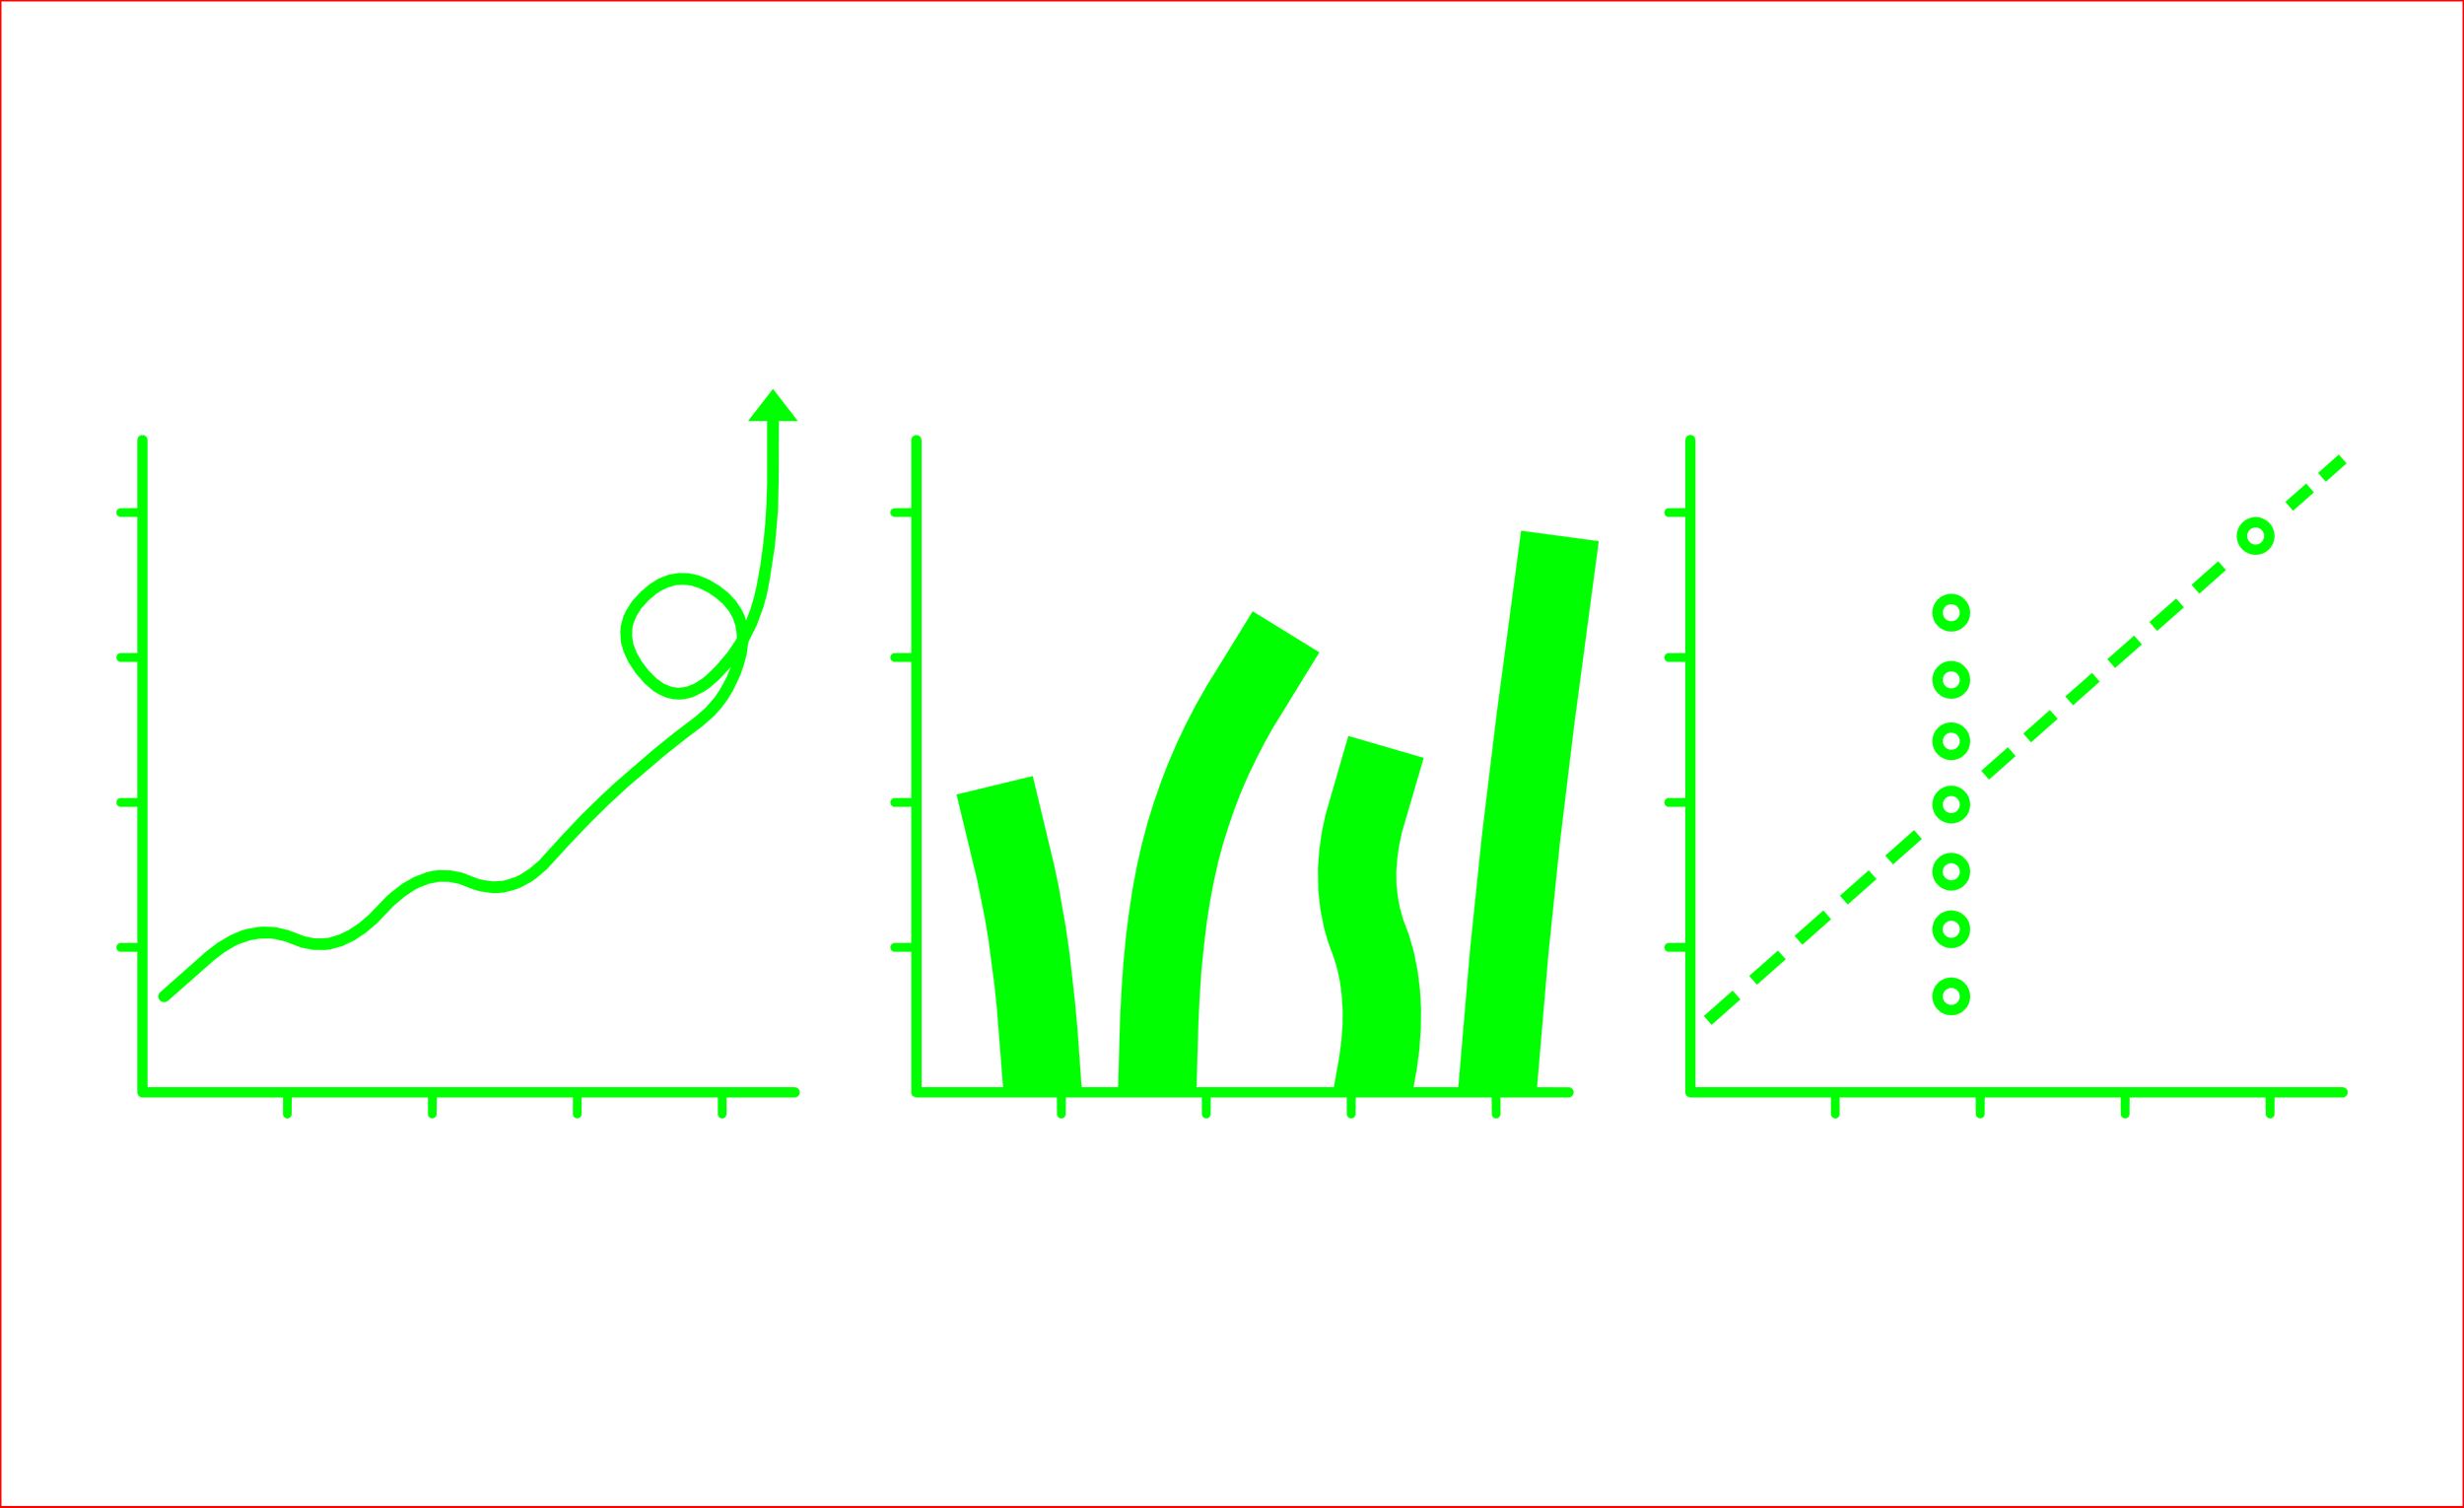
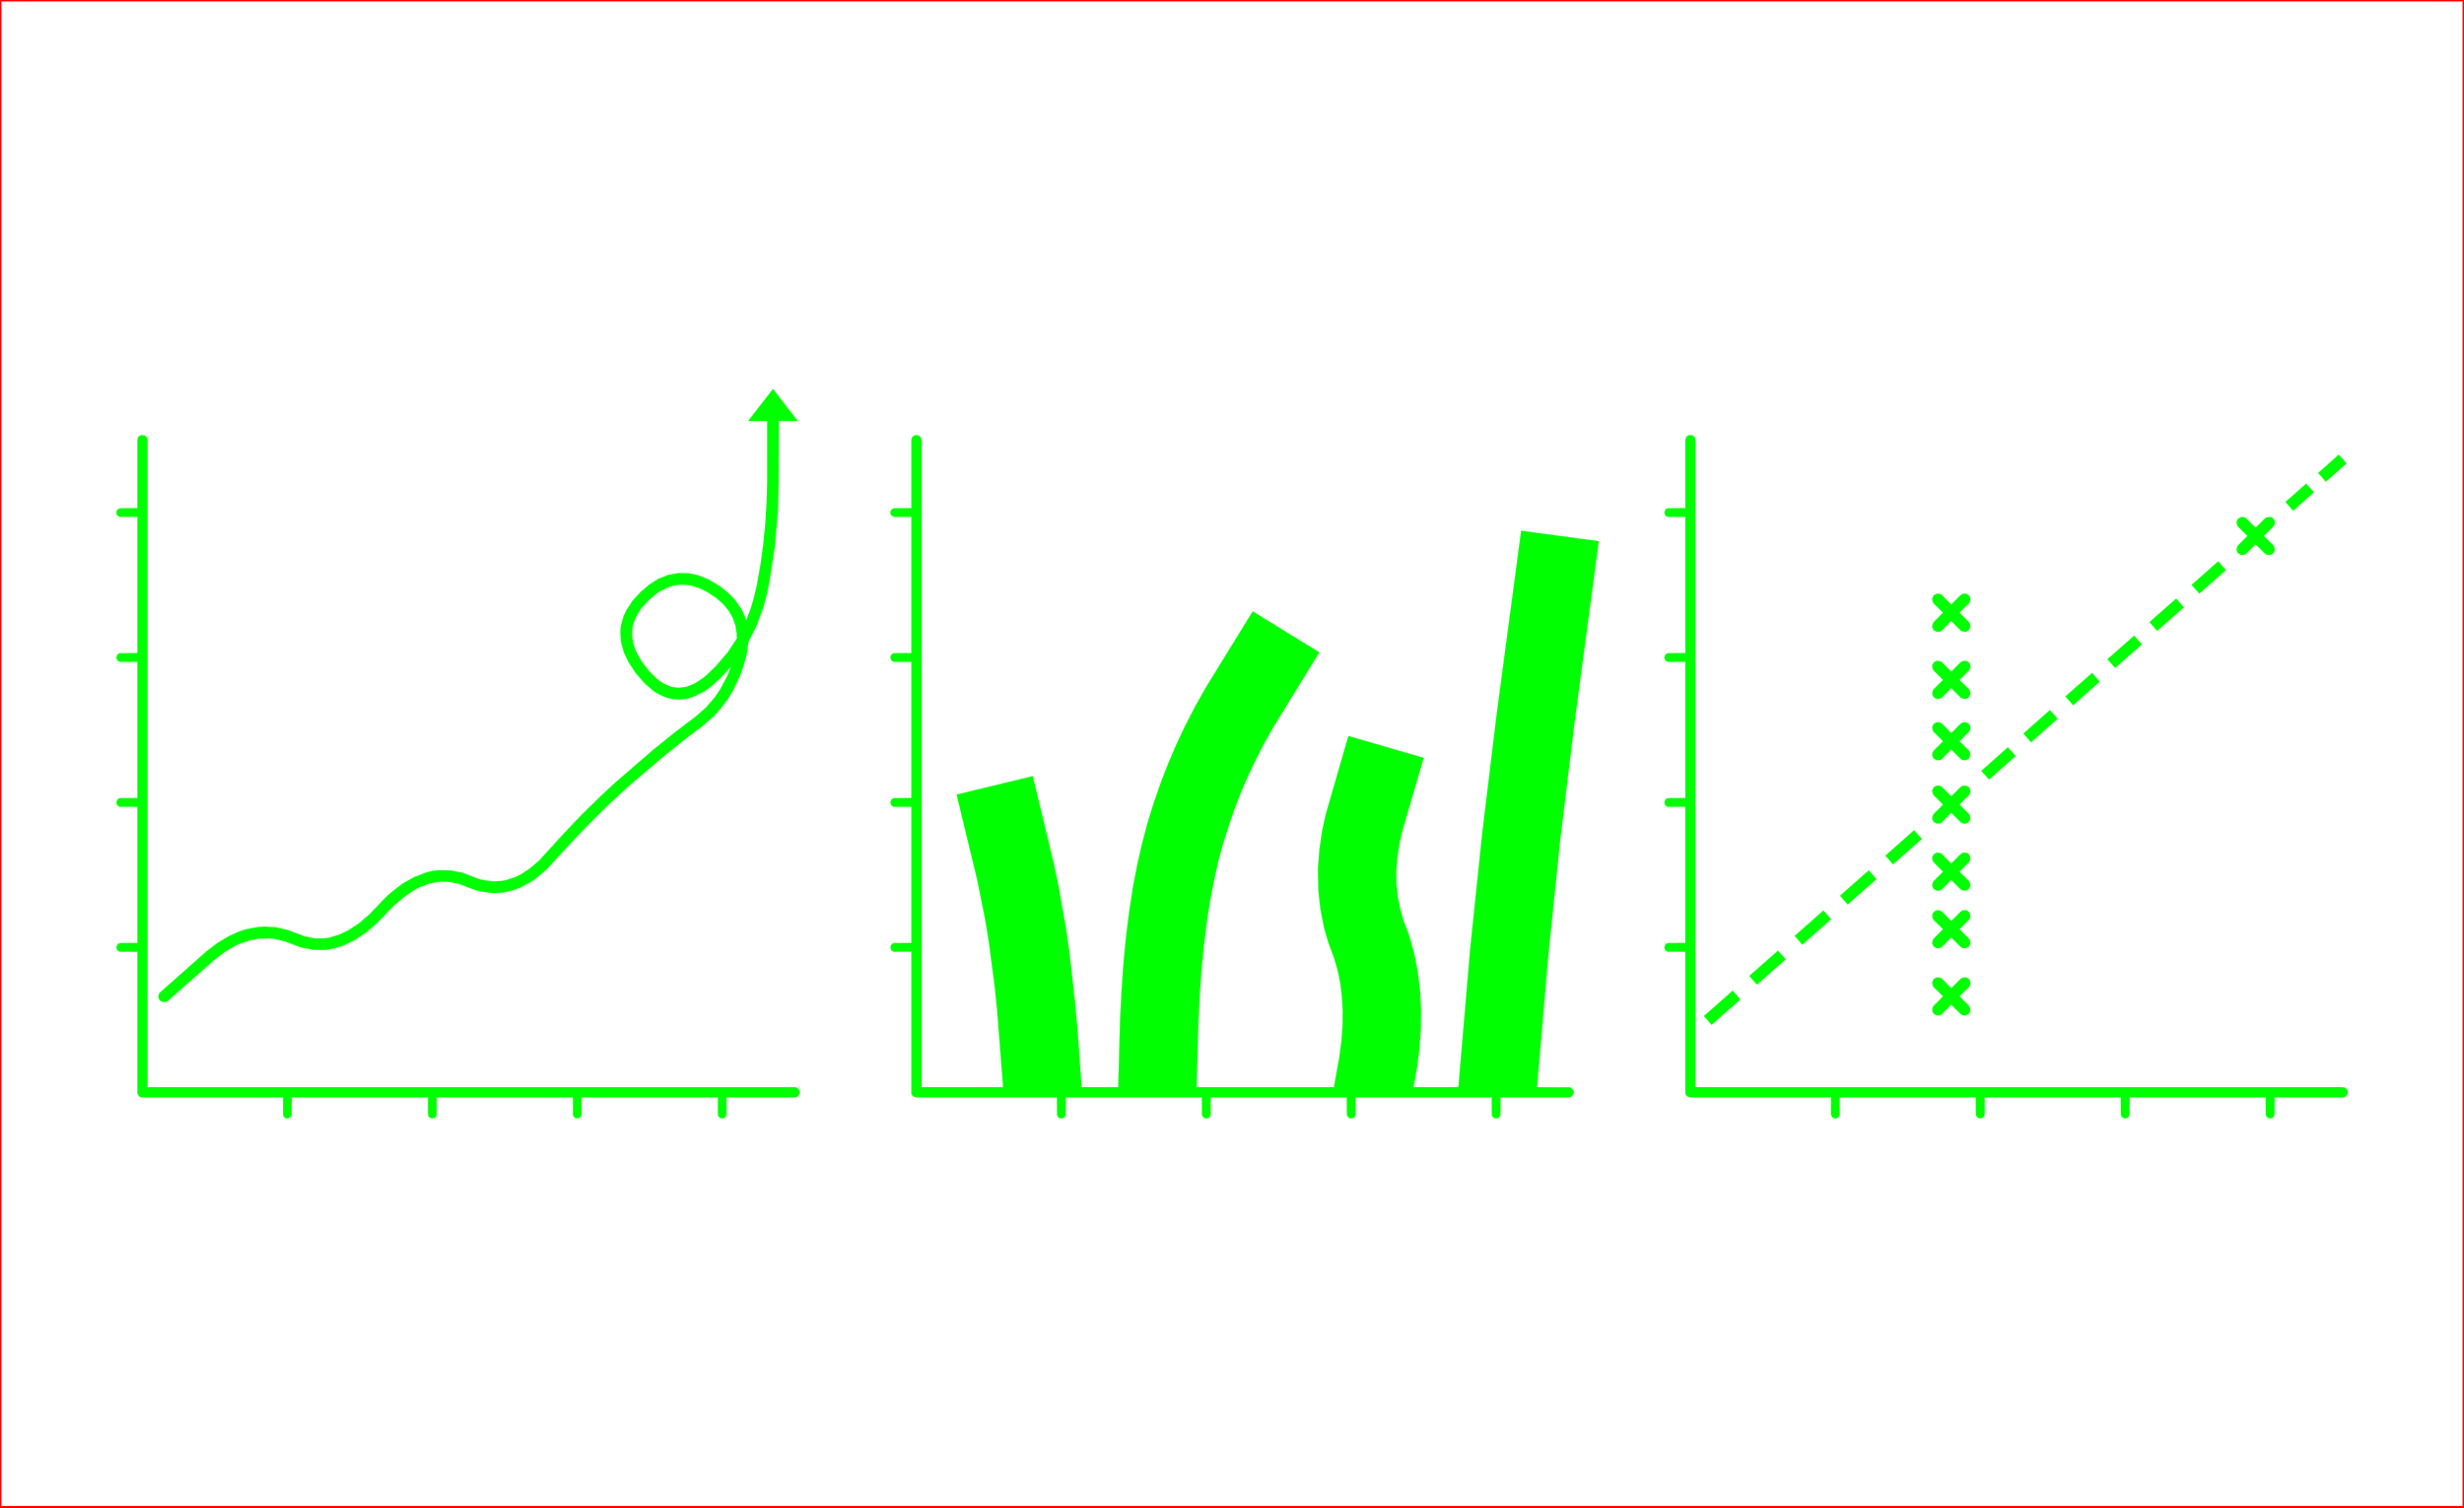
<svg xmlns="http://www.w3.org/2000/svg" width="170mm" height="104mm" viewBox="0 0 170 104">
  <rect x="0" y="0" width="170" height="104" fill="none" stroke="rgb(255,0,0)" stroke-width="0.2" />
-   <path class="engraving" d="M120.07 68.95L118.09 70.7L117.56 70.1L119.54 68.35ZM133.9 69.83L133.71 69.66L133.54 69.47L133.42 69.24L133.35 69L133.32 68.74L133.35 68.49L133.42 68.25L133.54 68.02L133.71 67.82L133.9 67.66L134.13 67.54L134.37 67.47L134.62 67.44L134.88 67.47L135.12 67.54L135.35 67.66L135.54 67.82L135.71 68.02L135.83 68.25L135.9 68.49L135.93 68.74L135.9 69L135.83 69.24L135.71 69.47L135.54 69.66L135.35 69.83L135.12 69.95L134.88 70.02L134.62 70.04L134.37 70.02L134.13 69.95ZM134.29 68.25L134.13 68.41L134.04 68.63L134.04 68.86L134.13 69.08L134.29 69.24L134.51 69.33L134.74 69.33L134.96 69.24L135.12 69.08L135.21 68.86L135.21 68.63L135.12 68.41L134.96 68.25L134.74 68.16L134.51 68.16ZM121.22 67.93L120.69 67.33L122.67 65.59L123.2 66.18ZM134.13 65.31L133.9 65.19L133.71 65.03L133.54 64.83L133.42 64.61L133.35 64.37L133.32 64.11L133.35 63.86L133.42 63.61L133.54 63.39L133.71 63.19L133.9 63.03L134.13 62.91L134.37 62.84L134.62 62.81L134.88 62.84L135.12 62.91L135.35 63.03L135.54 63.19L135.71 63.39L135.83 63.61L135.9 63.86L135.93 64.11L135.9 64.37L135.83 64.61L135.71 64.83L135.54 65.03L135.35 65.19L135.12 65.31L134.88 65.39L134.62 65.41L134.37 65.39ZM134.4 63.56L134.2 63.69L134.07 63.88L134.02 64.11L134.07 64.34L134.2 64.54L134.4 64.67L134.62 64.71L134.85 64.67L135.05 64.54L135.18 64.34L135.23 64.11L135.18 63.88L135.05 63.69L134.85 63.56L134.62 63.51ZM124.35 65.17L123.82 64.57L125.8 62.82L126.33 63.42ZM127.48 62.4L126.95 61.8L128.93 60.05L129.46 60.65ZM134.13 61.34L133.9 61.22L133.71 61.06L133.54 60.86L133.42 60.64L133.35 60.39L133.32 60.14L133.35 59.89L133.42 59.64L133.54 59.42L133.71 59.22L133.9 59.06L134.13 58.94L134.37 58.87L134.62 58.84L134.88 58.87L135.12 58.94L135.35 59.06L135.54 59.22L135.71 59.42L135.83 59.64L135.9 59.89L135.93 60.14L135.9 60.39L135.83 60.64L135.71 60.86L135.54 61.06L135.35 61.22L135.12 61.34L134.88 61.42L134.62 61.44L134.37 61.42ZM134.4 59.59L134.2 59.72L134.07 59.91L134.02 60.14L134.07 60.37L134.2 60.57L134.4 60.7L134.62 60.74L134.85 60.7L135.05 60.57L135.18 60.37L135.23 60.14L135.18 59.91L135.05 59.72L134.85 59.59L134.62 59.54ZM130.61 59.63L130.08 59.03L132.06 57.28L132.59 57.88ZM133.9 56.59L133.71 56.43L133.54 56.23L133.42 56.01L133.35 55.76L133.32 55.51L133.35 55.26L133.42 55.01L133.54 54.79L133.71 54.59L133.9 54.43L134.13 54.31L134.37 54.23L134.62 54.21L134.88 54.23L135.12 54.31L135.35 54.43L135.54 54.59L135.71 54.79L135.83 55.01L135.9 55.26L135.93 55.51L135.9 55.76L135.83 56.01L135.71 56.23L135.54 56.43L135.35 56.59L135.12 56.71L134.88 56.78L134.62 56.81L134.37 56.78L134.13 56.71ZM134.29 55.01L134.13 55.18L134.04 55.39L134.04 55.63L134.13 55.84L134.29 56.01L134.51 56.1L134.74 56.1L134.96 56.01L135.12 55.84L135.21 55.63L135.21 55.39L135.12 55.18L134.96 55.01L134.74 54.92L134.51 54.92ZM19.88 77.16L19.77 77.16L19.66 77.11L19.58 77.03L19.53 76.92L19.53 75.71L9.83 75.71L9.69 75.69L9.58 75.61L9.48 75.43L9.48 65.66L8.27 65.66L8.16 65.61L8.08 65.53L8.03 65.36L8.08 65.2L8.16 65.11L8.27 65.07L9.48 65.06L9.48 55.66L8.27 55.66L8.16 55.61L8.08 55.53L8.03 55.36L8.08 55.2L8.16 55.11L8.27 55.07L9.48 55.06L9.48 45.66L8.27 45.66L8.16 45.61L8.08 45.53L8.03 45.36L8.08 45.2L8.16 45.11L8.27 45.07L9.48 45.06L9.48 35.66L8.27 35.66L8.11 35.57L8.05 35.48L8.03 35.36L8.05 35.25L8.11 35.15L8.27 35.07L9.48 35.06L9.48 30.36L9.53 30.17L9.63 30.07L9.76 30.02L9.96 30.04L10.07 30.11L10.15 30.23L10.18 30.36L10.18 75.01L54.83 75.01L54.96 75.04L55.07 75.11L55.15 75.23L55.18 75.36L55.15 75.5L55.07 75.61L54.96 75.69L54.83 75.71L50.12 75.71L50.12 76.92L50.04 77.07L49.94 77.14L49.83 77.16L49.71 77.14L49.61 77.07L49.53 76.92L49.53 75.71L40.12 75.71L40.12 76.92L40.07 77.03L39.99 77.11L39.83 77.16L39.66 77.11L39.58 77.03L39.53 76.92L39.53 75.71L30.13 75.71L30.12 76.92L30.07 77.03L29.99 77.11L29.83 77.16L29.66 77.11L29.58 77.03L29.53 76.92L29.53 75.71L20.13 75.71L20.12 76.92L20.04 77.07ZM73.22 77.16L73.11 77.14L73.01 77.07L72.93 76.92L72.92 75.71L63.23 75.71L63.03 75.65L62.93 75.56L62.88 75.43L62.88 65.66L61.67 65.66L61.56 65.61L61.48 65.53L61.43 65.36L61.48 65.2L61.56 65.11L61.67 65.07L62.88 65.06L62.88 55.66L61.67 55.66L61.56 55.61L61.48 55.53L61.43 55.36L61.48 55.2L61.56 55.11L61.67 55.07L62.88 55.06L62.88 45.66L61.67 45.66L61.56 45.61L61.48 45.53L61.43 45.36L61.48 45.2L61.56 45.11L61.67 45.07L62.88 45.06L62.88 35.66L61.67 35.66L61.51 35.57L61.45 35.48L61.43 35.36L61.45 35.25L61.51 35.15L61.67 35.07L62.88 35.06L62.88 30.36L62.9 30.23L62.98 30.11L63.16 30.02L63.36 30.04L63.52 30.17L63.58 30.36L63.58 75.01L69.21 75.01L68.79 69.64L68.62 68L68.21 64.89L67.97 63.44L67.43 60.74L66 54.82L71.25 53.55L72.7 59.58L73.01 61.03L73.54 64.05L73.78 65.73L74.16 69.1L74.33 70.95L74.62 75.01L77.15 75.01L77.28 70.32L77.38 68.36L77.51 66.48L77.69 64.6L77.9 62.95L78.15 61.3L78.45 59.72L78.79 58.22L79.17 56.79L79.6 55.4L80.11 53.93L80.6 52.67L81.17 51.34L81.79 50.03L82.5 48.66L83.22 47.39L86.43 42.18L91.02 45.01L87.84 50.18L87.22 51.28L86.65 52.39L86.11 53.52L85.61 54.67L85.16 55.84L84.75 57.03L84.37 58.24L84.04 59.47L83.75 60.77L83.48 62.17L83.25 63.66L83.06 65.24L82.89 66.9L82.77 68.66L82.68 70.5L82.55 75.01L92.03 75.01L92.4 72.96L92.55 71.82L92.63 70.74L92.64 69.72L92.58 68.74L92.47 67.82L92.29 66.95L92.05 66.12L91.64 65.01L91.35 64L91.1 62.73L90.96 61.45L90.93 59.93L91.03 58.62L91.22 57.31L91.47 56.17L93.03 50.78L98.22 52.29L96.72 57.42L96.52 58.37L96.39 59.28L96.33 60.16L96.34 61.01L96.43 61.84L96.58 62.64L96.8 63.43L97.21 64.52L97.56 65.76L97.81 67.04L97.97 68.34L98.04 69.68L98.02 71.05L97.92 72.44L97.75 73.72L97.52 75.01L100.62 75.01L101.44 65.4L102.26 57.53L103.26 49.29L104.95 36.62L110.3 37.34L108.61 49.99L107.62 58.13L106.82 65.89L106.04 75.01L108.29 75.02L108.42 75.07L108.55 75.23L108.57 75.43L108.47 75.61L108.36 75.69L108.23 75.71L103.52 75.71L103.52 76.92L103.44 77.07L103.34 77.14L103.23 77.16L103.11 77.14L103.01 77.07L102.93 76.92L102.92 75.71L93.53 75.71L93.52 76.92L93.44 77.07L93.34 77.14L93.23 77.16L93.11 77.14L93.01 77.07L92.93 76.92L92.92 75.71L83.53 75.71L83.52 76.92L83.44 77.07L83.34 77.14L83.23 77.16L83.11 77.14L83.01 77.07L82.93 76.92L82.92 75.71L73.53 75.71L73.52 76.92L73.44 77.07L73.34 77.14ZM133.9 52.22L133.71 52.06L133.54 51.86L133.42 51.64L133.35 51.39L133.32 51.14L133.35 50.89L133.42 50.64L133.54 50.42L133.71 50.22L133.9 50.06L134.13 49.94L134.37 49.87L134.62 49.84L134.88 49.87L135.12 49.94L135.35 50.06L135.54 50.22L135.71 50.42L135.83 50.64L135.9 50.89L135.93 51.14L135.9 51.39L135.83 51.64L135.71 51.86L135.54 52.06L135.35 52.22L135.12 52.34L134.88 52.42L134.62 52.44L134.37 52.42L134.13 52.34ZM134.29 50.64L134.13 50.81L134.04 51.02L134.04 51.26L134.13 51.47L134.29 51.64L134.51 51.73L134.74 51.73L134.96 51.64L135.12 51.47L135.21 51.26L135.21 51.02L135.12 50.81L134.96 50.64L134.74 50.55L134.51 50.55ZM11.01 68.5L14.25 65.63L15.03 65.04L15.84 64.56L16.62 64.22L17.02 64.1L17.87 63.95L18.27 63.93L19.06 63.98L19.9 64.18L21 64.6L21.68 64.74L22.35 64.74L22.69 64.7L23.37 64.5L24.06 64.17L24.77 63.7L25.49 63.08L26.6 61.92L26.99 61.57L27.78 60.96L28.58 60.51L29.39 60.2L29.83 60.09L30.25 60.04L31.07 60.05L31.89 60.21L33 60.64L33.34 60.72L34 60.81L34.64 60.78L34.96 60.71L35.59 60.5L35.91 60.34L36.54 59.93L37.18 59.39L38.81 57.6L40.12 56.22L41.45 54.92L42.44 54L45.02 51.77L46.53 50.55L47.97 49.46L48.7 48.82L49.34 48.08L49.7 47.54L50.17 46.66L50.44 45.99L49.65 46.84L48.96 47.44L48.59 47.7L47.92 48.04L47.52 48.17L47.21 48.23L46.85 48.26L46.44 48.23L46.09 48.16L45.79 48.05L45.45 47.89L45.11 47.69L44.48 47.15L43.87 46.45L43.39 45.73L43.04 45L42.84 44.28L42.8 43.55L42.84 43.15L43.03 42.49L43.21 42.11L43.63 41.46L44.2 40.84L44.81 40.32L45.45 39.92L46.12 39.66L46.81 39.54L47.5 39.55L48.2 39.7L48.9 39.99L49.6 40.4L50.22 40.88L50.73 41.41L51.13 42L51.29 42.31L51.48 42.81L51.78 42.03L52.03 41.19L52.23 40.31L52.47 38.95L52.66 37.56L52.8 36.15L52.89 34.71L52.93 33.25L52.93 29.04L51.62 29.04L53.33 26.84L55.03 29.04L53.73 29.04L53.72 33.26L53.67 35.24L53.46 37.65L53.1 40L52.92 40.94L52.68 41.85L52.21 43.13L51.63 44.29L51.51 45.16L51.3 45.93L51.04 46.65L50.57 47.64L50.19 48.26L49.75 48.85L49.27 49.39L48.47 50.09L47.32 50.96L45.83 52.14L43.3 54.3L42 55.5L40.7 56.78L39.39 58.15L37.72 59.97L37.03 60.56L36.67 60.82L35.93 61.22L35.52 61.38L34.78 61.57L34.38 61.61L33.95 61.61L33.15 61.5L32.75 61.39L31.65 60.97L30.97 60.84L30.3 60.83L29.62 60.96L28.93 61.22L28.59 61.4L27.88 61.88L27.16 62.49L26.03 63.67L25.26 64.33L24.45 64.87L23.64 65.26L22.85 65.48L22.44 65.54L21.62 65.53L20.79 65.37L19.64 64.94L18.95 64.78L18.61 64.74L17.93 64.75L17.24 64.87L16.54 65.11L16.19 65.27L15.49 65.69L14.77 66.24L11.59 69.04L11.45 69.12L11.3 69.14L11.08 69.06L10.98 68.95L10.93 68.8L10.94 68.64ZM50.28 42.14L49.9 41.68L49.42 41.26L48.83 40.86L48.24 40.57L47.67 40.39L47.12 40.33L46.59 40.37L46.06 40.53L45.54 40.79L45.27 40.97L44.74 41.42L44.25 41.96L43.91 42.5L43.69 43.04L43.63 43.31L43.6 43.85L43.69 44.42L43.91 45.01L44.27 45.64L44.77 46.29L45.3 46.82L45.81 47.18L46.32 47.39L46.82 47.46L47.34 47.39L47.89 47.18L48.47 46.81L48.77 46.56L49.39 45.96L50.21 45L50.84 44.05L50.83 43.71L50.74 43.15L50.56 42.63ZM126.57 77.16L126.41 77.07L126.33 76.92L126.33 75.71L116.62 75.71L116.43 75.65L116.33 75.56L116.28 75.43L116.28 65.66L115.07 65.66L114.96 65.61L114.88 65.53L114.83 65.36L114.88 65.2L114.96 65.11L115.07 65.07L116.28 65.06L116.28 55.66L115.07 55.66L114.96 55.61L114.88 55.53L114.83 55.36L114.88 55.2L114.96 55.11L115.07 55.07L116.28 55.06L116.28 45.66L115.07 45.66L114.96 45.61L114.88 45.53L114.83 45.36L114.88 45.2L114.96 45.11L115.07 45.07L116.28 45.06L116.28 35.66L115.07 35.66L114.96 35.61L114.88 35.53L114.83 35.36L114.88 35.2L114.96 35.11L115.07 35.07L116.28 35.06L116.28 30.36L116.33 30.17L116.43 30.07L116.56 30.02L116.69 30.02L116.82 30.07L116.92 30.17L116.97 30.36L116.97 75.01L161.62 75.01L161.76 75.04L161.87 75.11L161.95 75.23L161.98 75.36L161.95 75.5L161.87 75.61L161.76 75.69L161.62 75.71L156.93 75.71L156.92 76.92L156.84 77.07L156.74 77.14L156.62 77.16L156.46 77.11L156.38 77.03L156.33 76.92L156.32 75.71L146.93 75.71L146.92 76.92L146.84 77.07L146.74 77.14L146.62 77.16L146.46 77.11L146.38 77.03L146.33 76.92L146.32 75.71L136.93 75.71L136.92 76.92L136.87 77.03L136.79 77.11L136.62 77.16L136.46 77.11L136.38 77.03L136.33 76.92L136.32 75.71L126.92 75.71L126.92 76.92L126.87 77.03L126.79 77.11L126.68 77.16ZM137.23 53.78L136.7 53.18L138.53 51.56L139.06 52.16ZM141.96 49.59L140.13 51.21L139.6 50.61L141.43 48.99ZM143.03 48.65L142.5 48.05L144.34 46.43L144.86 47.03ZM133.9 47.99L133.71 47.83L133.54 47.63L133.42 47.4L133.35 47.16L133.32 46.91L133.35 46.65L133.42 46.41L133.54 46.18L133.71 45.99L133.9 45.82L134.13 45.7L134.37 45.63L134.62 45.61L134.88 45.63L135.12 45.7L135.35 45.82L135.54 45.99L135.71 46.18L135.83 46.41L135.9 46.65L135.93 46.91L135.9 47.16L135.83 47.4L135.71 47.63L135.54 47.83L135.35 47.99L135.12 48.11L134.88 48.18L134.62 48.21L134.37 48.18L134.13 48.11ZM134.29 46.41L134.13 46.57L134.04 46.79L134.04 47.02L134.13 47.24L134.29 47.4L134.51 47.49L134.74 47.49L134.96 47.4L135.12 47.24L135.21 47.02L135.21 46.79L135.12 46.57L134.96 46.41L134.74 46.32L134.51 46.32ZM147.77 44.46L145.93 46.08L145.4 45.48L147.24 43.86ZM148.83 43.52L148.3 42.92L150.14 41.3L150.67 41.9ZM133.9 43.35L133.71 43.19L133.54 43L133.42 42.77L133.35 42.53L133.32 42.27L133.35 42.02L133.42 41.78L133.54 41.55L133.71 41.35L133.9 41.19L134.13 41.07L134.37 41L134.62 40.97L134.88 41L135.12 41.07L135.35 41.19L135.54 41.35L135.71 41.55L135.83 41.78L135.9 42.02L135.93 42.27L135.9 42.53L135.83 42.77L135.71 43L135.54 43.19L135.35 43.35L135.12 43.47L134.88 43.55L134.62 43.57L134.37 43.55L134.13 43.47ZM134.29 41.77L134.13 41.94L134.04 42.16L134.04 42.39L134.13 42.61L134.29 42.77L134.51 42.86L134.74 42.86L134.96 42.77L135.12 42.61L135.21 42.39L135.21 42.16L135.12 41.94L134.96 41.77L134.74 41.69L134.51 41.69ZM151.74 40.95L151.21 40.35L153.04 38.73L153.57 39.33ZM154.9 38.06L154.71 37.9L154.54 37.7L154.42 37.48L154.35 37.23L154.32 36.98L154.35 36.73L154.42 36.48L154.54 36.26L154.71 36.06L154.9 35.9L155.13 35.78L155.37 35.7L155.62 35.68L155.88 35.7L156.12 35.78L156.35 35.9L156.54 36.06L156.71 36.26L156.83 36.48L156.9 36.73L156.93 36.98L156.9 37.23L156.83 37.48L156.71 37.7L156.54 37.9L156.35 38.06L156.12 38.18L155.88 38.25L155.62 38.28L155.37 38.25L155.13 38.18ZM155.29 36.48L155.13 36.65L155.04 36.86L155.04 37.1L155.13 37.31L155.29 37.48L155.51 37.57L155.74 37.57L155.96 37.48L156.12 37.31L156.21 37.1L156.21 36.86L156.12 36.65L155.96 36.48L155.74 36.39L155.51 36.39ZM158.21 35.23L157.68 34.63L159.11 33.37L159.64 33.97ZM160.47 33.23L159.94 32.63L161.36 31.37L161.89 31.97Z" fill="rgb(0,255,0)" stroke="rgb(0,255,0)" stroke-width="0.01" fill-rule="evenodd" />
+   <path class="engraving" d="M120.07 68.95L118.09 70.7L117.56 70.1L119.54 68.35ZM135.94 67.75L135.94 67.9L135.88 68.05L135.19 68.74L135.83 69.38L135.91 69.51L135.94 69.74L135.83 69.95L135.62 70.06L135.39 70.03L135.26 69.95L134.62 69.31L133.99 69.95L133.86 70.03L133.63 70.06L133.42 69.95L133.31 69.74L133.34 69.51L133.42 69.38L134.06 68.74L133.42 68.11L133.34 67.98L133.31 67.75L133.42 67.54L133.63 67.43L133.86 67.46L133.99 67.54L134.62 68.18L135.26 67.54L135.39 67.46L135.62 67.43L135.77 67.49L135.88 67.6ZM121.22 67.93L120.69 67.33L122.67 65.59L123.2 66.18ZM135.91 63.04L135.94 63.27L135.88 63.41L135.19 64.11L135.83 64.75L135.91 64.88L135.94 65.11L135.83 65.31L135.62 65.42L135.39 65.4L135.26 65.31L134.62 64.68L133.99 65.31L133.86 65.4L133.63 65.42L133.42 65.31L133.31 65.11L133.34 64.88L133.42 64.75L134.06 64.11L133.42 63.48L133.34 63.35L133.31 63.11L133.42 62.91L133.63 62.8L133.86 62.82L133.99 62.91L134.62 63.55L135.26 62.91L135.39 62.82L135.54 62.79L135.7 62.82L135.83 62.91ZM124.35 65.17L123.82 64.57L125.8 62.82L126.33 63.42ZM127.48 62.4L126.95 61.8L128.93 60.05L129.46 60.65ZM135.91 59.07L135.94 59.3L135.88 59.44L135.19 60.14L135.83 60.78L135.91 60.91L135.94 61.14L135.83 61.34L135.62 61.45L135.39 61.43L135.26 61.34L134.62 60.71L133.99 61.34L133.86 61.43L133.63 61.45L133.42 61.34L133.31 61.14L133.34 60.91L133.42 60.78L134.06 60.14L133.42 59.5L133.34 59.38L133.31 59.14L133.42 58.94L133.63 58.83L133.86 58.85L133.99 58.94L134.62 59.58L135.26 58.94L135.39 58.85L135.54 58.82L135.7 58.85L135.83 58.94ZM130.61 59.63L130.08 59.03L132.06 57.28L132.59 57.88ZM135.94 54.51L135.94 54.67L135.88 54.81L135.19 55.51L135.83 56.15L135.91 56.27L135.94 56.51L135.83 56.71L135.62 56.82L135.39 56.8L135.26 56.71L134.62 56.07L133.99 56.71L133.86 56.8L133.63 56.82L133.42 56.71L133.31 56.51L133.34 56.27L133.42 56.15L134.06 55.51L133.42 54.87L133.34 54.74L133.31 54.51L133.42 54.31L133.63 54.2L133.86 54.22L133.99 54.31L134.62 54.94L135.26 54.31L135.39 54.22L135.62 54.2L135.77 54.26L135.88 54.37ZM19.88 77.16L19.77 77.16L19.66 77.11L19.58 77.03L19.53 76.92L19.53 75.71L9.83 75.71L9.69 75.69L9.58 75.61L9.48 75.43L9.48 65.66L8.27 65.66L8.16 65.61L8.08 65.53L8.03 65.36L8.08 65.2L8.16 65.11L8.27 65.07L9.48 65.06L9.48 55.66L8.27 55.66L8.16 55.61L8.08 55.53L8.03 55.36L8.08 55.2L8.16 55.11L8.27 55.07L9.48 55.06L9.48 45.66L8.27 45.66L8.16 45.61L8.08 45.53L8.03 45.36L8.08 45.2L8.16 45.11L8.27 45.07L9.48 45.06L9.48 35.66L8.27 35.66L8.11 35.57L8.05 35.48L8.03 35.36L8.05 35.25L8.11 35.15L8.27 35.07L9.48 35.06L9.48 30.36L9.53 30.17L9.63 30.07L9.76 30.02L9.96 30.04L10.07 30.11L10.15 30.23L10.18 30.36L10.18 75.01L54.83 75.01L54.96 75.04L55.07 75.11L55.15 75.23L55.18 75.36L55.15 75.5L55.07 75.61L54.96 75.69L54.83 75.71L50.12 75.71L50.12 76.92L50.04 77.07L49.94 77.14L49.83 77.16L49.71 77.14L49.61 77.07L49.53 76.92L49.53 75.71L40.12 75.71L40.12 76.92L40.07 77.03L39.99 77.11L39.83 77.16L39.66 77.11L39.58 77.03L39.53 76.92L39.53 75.71L30.13 75.71L30.12 76.92L30.07 77.03L29.99 77.11L29.83 77.16L29.66 77.11L29.58 77.03L29.53 76.92L29.53 75.71L20.13 75.71L20.12 76.92L20.04 77.07ZM73.22 77.16L73.11 77.14L73.01 77.07L72.93 76.92L72.92 75.71L63.23 75.71L63.03 75.65L62.93 75.56L62.88 75.43L62.88 65.66L61.67 65.66L61.56 65.61L61.48 65.53L61.43 65.36L61.48 65.2L61.56 65.11L61.67 65.07L62.88 65.06L62.88 55.66L61.67 55.66L61.56 55.61L61.48 55.53L61.43 55.36L61.48 55.2L61.56 55.11L61.67 55.07L62.88 55.06L62.88 45.66L61.67 45.66L61.56 45.61L61.48 45.53L61.43 45.36L61.48 45.2L61.56 45.11L61.67 45.07L62.88 45.06L62.88 35.66L61.67 35.66L61.51 35.57L61.45 35.48L61.43 35.36L61.45 35.25L61.51 35.15L61.67 35.07L62.88 35.06L62.88 30.36L62.9 30.23L62.98 30.11L63.16 30.02L63.36 30.04L63.52 30.17L63.58 30.36L63.58 75.01L69.21 75.01L68.79 69.64L68.62 68L68.21 64.89L67.97 63.44L67.43 60.74L66 54.82L71.25 53.55L72.7 59.58L73.01 61.03L73.54 64.05L73.78 65.73L74.16 69.1L74.33 70.95L74.62 75.01L77.15 75.01L77.28 70.32L77.38 68.36L77.51 66.48L77.69 64.6L77.9 62.95L78.15 61.3L78.45 59.72L78.79 58.22L79.17 56.79L79.6 55.4L80.11 53.93L80.6 52.67L81.17 51.34L81.79 50.03L82.5 48.66L83.22 47.39L86.43 42.18L91.02 45.01L87.84 50.18L87.22 51.28L86.65 52.39L86.11 53.52L85.61 54.67L85.16 55.84L84.75 57.03L84.37 58.24L84.04 59.47L83.75 60.77L83.48 62.17L83.25 63.66L83.06 65.24L82.89 66.9L82.77 68.66L82.68 70.5L82.55 75.01L92.03 75.01L92.4 72.96L92.55 71.82L92.63 70.74L92.64 69.72L92.58 68.74L92.47 67.82L92.29 66.95L92.05 66.12L91.64 65.01L91.35 64L91.1 62.73L90.96 61.45L90.93 59.93L91.03 58.62L91.22 57.31L91.47 56.17L93.03 50.78L98.22 52.29L96.72 57.42L96.52 58.37L96.39 59.28L96.33 60.16L96.34 61.01L96.43 61.84L96.58 62.64L96.8 63.43L97.21 64.52L97.56 65.76L97.81 67.04L97.97 68.34L98.04 69.68L98.02 71.05L97.92 72.44L97.75 73.72L97.52 75.01L100.62 75.01L101.44 65.4L102.26 57.53L103.26 49.29L104.95 36.62L110.3 37.34L108.61 49.99L107.62 58.13L106.82 65.89L106.04 75.01L108.29 75.02L108.42 75.07L108.55 75.23L108.57 75.43L108.47 75.61L108.36 75.69L108.23 75.71L103.52 75.71L103.52 76.92L103.44 77.07L103.34 77.14L103.23 77.16L103.11 77.14L103.01 77.07L102.93 76.92L102.92 75.71L93.53 75.71L93.52 76.92L93.44 77.07L93.34 77.14L93.23 77.16L93.11 77.14L93.01 77.07L92.93 76.92L92.92 75.71L83.53 75.71L83.52 76.92L83.44 77.07L83.34 77.14L83.23 77.16L83.11 77.14L83.01 77.07L82.93 76.92L82.92 75.71L73.53 75.71L73.52 76.92L73.44 77.07L73.34 77.14ZM135.94 50.14L135.94 50.3L135.88 50.44L135.19 51.14L135.83 51.78L135.91 51.91L135.94 52.14L135.83 52.34L135.62 52.45L135.39 52.43L135.26 52.34L134.62 51.71L133.99 52.34L133.86 52.43L133.63 52.45L133.42 52.34L133.31 52.14L133.34 51.91L133.42 51.78L134.06 51.14L133.42 50.5L133.34 50.38L133.31 50.14L133.42 49.94L133.63 49.83L133.86 49.85L133.99 49.94L134.62 50.58L135.26 49.94L135.39 49.85L135.62 49.83L135.77 49.89L135.88 50ZM11.01 68.5L14.25 65.63L15.03 65.04L15.84 64.56L16.62 64.22L17.02 64.1L17.87 63.95L18.27 63.93L19.06 63.98L19.9 64.18L21 64.6L21.68 64.74L22.35 64.74L22.69 64.7L23.37 64.5L24.06 64.17L24.77 63.7L25.49 63.08L26.6 61.92L26.99 61.57L27.78 60.96L28.58 60.51L29.39 60.2L29.83 60.09L30.25 60.04L31.07 60.05L31.89 60.21L33 60.64L33.34 60.72L34 60.81L34.64 60.78L34.96 60.71L35.59 60.5L35.91 60.34L36.54 59.93L37.18 59.39L38.81 57.6L40.12 56.22L41.45 54.92L42.44 54L45.02 51.77L46.53 50.55L47.97 49.46L48.7 48.82L49.34 48.08L49.7 47.54L50.17 46.66L50.44 45.99L49.65 46.84L48.96 47.44L48.59 47.7L47.92 48.04L47.52 48.17L47.21 48.23L46.85 48.26L46.44 48.23L46.09 48.16L45.79 48.05L45.45 47.89L45.11 47.69L44.48 47.15L43.87 46.45L43.39 45.73L43.04 45L42.84 44.28L42.8 43.55L42.84 43.15L43.03 42.49L43.21 42.11L43.63 41.46L44.2 40.84L44.81 40.32L45.45 39.92L46.12 39.66L46.81 39.54L47.5 39.55L48.2 39.7L48.9 39.99L49.6 40.4L50.22 40.88L50.73 41.41L51.13 42L51.29 42.31L51.48 42.81L51.78 42.03L52.03 41.19L52.23 40.31L52.47 38.95L52.66 37.56L52.8 36.15L52.89 34.71L52.93 33.25L52.93 29.04L51.62 29.04L53.33 26.84L55.03 29.04L53.73 29.04L53.72 33.26L53.67 35.24L53.46 37.65L53.1 40L52.92 40.94L52.68 41.85L52.21 43.13L51.63 44.29L51.51 45.16L51.3 45.93L51.04 46.65L50.57 47.64L50.19 48.26L49.75 48.85L49.27 49.39L48.47 50.09L47.32 50.96L45.83 52.14L43.3 54.3L42 55.5L40.7 56.78L39.39 58.15L37.72 59.97L37.03 60.56L36.67 60.82L35.93 61.22L35.52 61.38L34.78 61.57L34.38 61.61L33.95 61.61L33.15 61.5L32.75 61.39L31.65 60.97L30.97 60.84L30.3 60.83L29.62 60.96L28.93 61.22L28.59 61.4L27.88 61.88L27.16 62.49L26.03 63.67L25.26 64.33L24.45 64.87L23.64 65.26L22.85 65.48L22.44 65.54L21.62 65.53L20.79 65.37L19.64 64.94L18.95 64.78L18.61 64.74L17.93 64.75L17.24 64.87L16.54 65.11L16.19 65.27L15.49 65.69L14.77 66.24L11.59 69.04L11.45 69.12L11.3 69.14L11.08 69.06L10.98 68.95L10.93 68.8L10.94 68.64ZM50.28 42.14L49.9 41.68L49.42 41.26L48.83 40.86L48.24 40.57L47.67 40.39L47.12 40.33L46.59 40.37L46.06 40.53L45.54 40.79L45.27 40.97L44.74 41.42L44.25 41.96L43.91 42.5L43.69 43.04L43.63 43.31L43.6 43.85L43.69 44.42L43.91 45.01L44.27 45.64L44.77 46.29L45.3 46.82L45.81 47.18L46.32 47.39L46.82 47.46L47.34 47.39L47.89 47.18L48.47 46.81L48.77 46.56L49.39 45.96L50.21 45L50.84 44.05L50.83 43.71L50.74 43.15L50.56 42.63ZM126.57 77.16L126.41 77.07L126.33 76.92L126.33 75.71L116.62 75.71L116.43 75.65L116.33 75.56L116.28 75.43L116.28 65.66L115.07 65.66L114.96 65.61L114.88 65.53L114.83 65.36L114.88 65.2L114.96 65.11L115.07 65.07L116.28 65.06L116.28 55.66L115.07 55.66L114.96 55.61L114.88 55.53L114.83 55.36L114.88 55.2L114.96 55.11L115.07 55.07L116.28 55.06L116.28 45.66L115.07 45.66L114.96 45.61L114.88 45.53L114.83 45.36L114.88 45.2L114.96 45.11L115.07 45.07L116.28 45.06L116.28 35.66L115.07 35.66L114.96 35.61L114.88 35.53L114.83 35.36L114.88 35.2L114.96 35.11L115.07 35.07L116.28 35.06L116.28 30.36L116.33 30.17L116.43 30.07L116.56 30.02L116.69 30.02L116.82 30.07L116.92 30.17L116.97 30.36L116.97 75.01L161.62 75.01L161.76 75.04L161.87 75.11L161.95 75.23L161.98 75.36L161.95 75.5L161.87 75.61L161.76 75.69L161.62 75.71L156.93 75.71L156.92 76.92L156.84 77.07L156.74 77.14L156.62 77.16L156.46 77.11L156.38 77.03L156.33 76.92L156.32 75.71L146.93 75.71L146.92 76.92L146.84 77.07L146.74 77.14L146.62 77.16L146.46 77.11L146.38 77.03L146.33 76.92L146.32 75.71L136.93 75.71L136.92 76.92L136.87 77.03L136.79 77.11L136.62 77.16L136.46 77.11L136.38 77.03L136.33 76.92L136.32 75.71L126.92 75.71L126.92 76.92L126.87 77.03L126.79 77.11L126.68 77.16ZM137.23 53.78L136.7 53.18L138.53 51.56L139.06 52.16ZM141.96 49.59L140.13 51.21L139.6 50.61L141.43 48.99ZM143.03 48.65L142.5 48.05L144.34 46.43L144.86 47.03ZM135.94 45.91L135.94 46.06L135.88 46.21L135.19 46.91L135.83 47.54L135.91 47.67L135.94 47.9L135.83 48.11L135.62 48.22L135.39 48.19L135.26 48.11L134.62 47.47L133.99 48.11L133.86 48.19L133.63 48.22L133.42 48.11L133.31 47.9L133.34 47.67L133.42 47.54L134.06 46.91L133.42 46.27L133.34 46.14L133.31 45.91L133.42 45.7L133.63 45.59L133.86 45.62L133.99 45.7L134.62 46.34L135.26 45.7L135.39 45.62L135.62 45.59L135.77 45.65L135.88 45.76ZM147.77 44.46L145.93 46.08L145.4 45.48L147.24 43.86ZM148.83 43.52L148.3 42.92L150.14 41.3L150.67 41.9ZM135.94 41.28L135.94 41.43L135.88 41.58L135.19 42.27L135.83 42.91L135.91 43.04L135.94 43.27L135.83 43.48L135.62 43.59L135.39 43.56L135.26 43.48L134.62 42.84L133.99 43.48L133.86 43.56L133.63 43.59L133.42 43.48L133.31 43.27L133.34 43.04L133.42 42.91L134.06 42.27L133.42 41.64L133.34 41.51L133.31 41.28L133.42 41.07L133.63 40.96L133.86 40.98L133.99 41.07L134.62 41.71L135.26 41.07L135.39 40.98L135.54 40.95L135.7 40.98L135.88 41.13ZM151.74 40.95L151.21 40.35L153.04 38.73L153.57 39.33ZM156.94 35.98L156.94 36.14L156.88 36.28L156.19 36.98L156.83 37.62L156.91 37.75L156.94 37.98L156.83 38.18L156.62 38.29L156.39 38.27L156.26 38.18L155.62 37.55L154.99 38.18L154.86 38.27L154.63 38.29L154.42 38.18L154.31 37.98L154.34 37.75L154.42 37.62L155.06 36.98L154.42 36.34L154.34 36.21L154.31 35.98L154.42 35.78L154.63 35.67L154.86 35.69L154.99 35.78L155.62 36.41L156.26 35.78L156.39 35.69L156.62 35.67L156.77 35.73L156.88 35.84ZM158.21 35.23L157.68 34.63L159.11 33.37L159.64 33.97ZM160.47 33.23L159.94 32.63L161.36 31.37L161.89 31.97Z" fill="rgb(0,255,0)" stroke="rgb(0,255,0)" stroke-width="0.01" fill-rule="evenodd" />
</svg>
